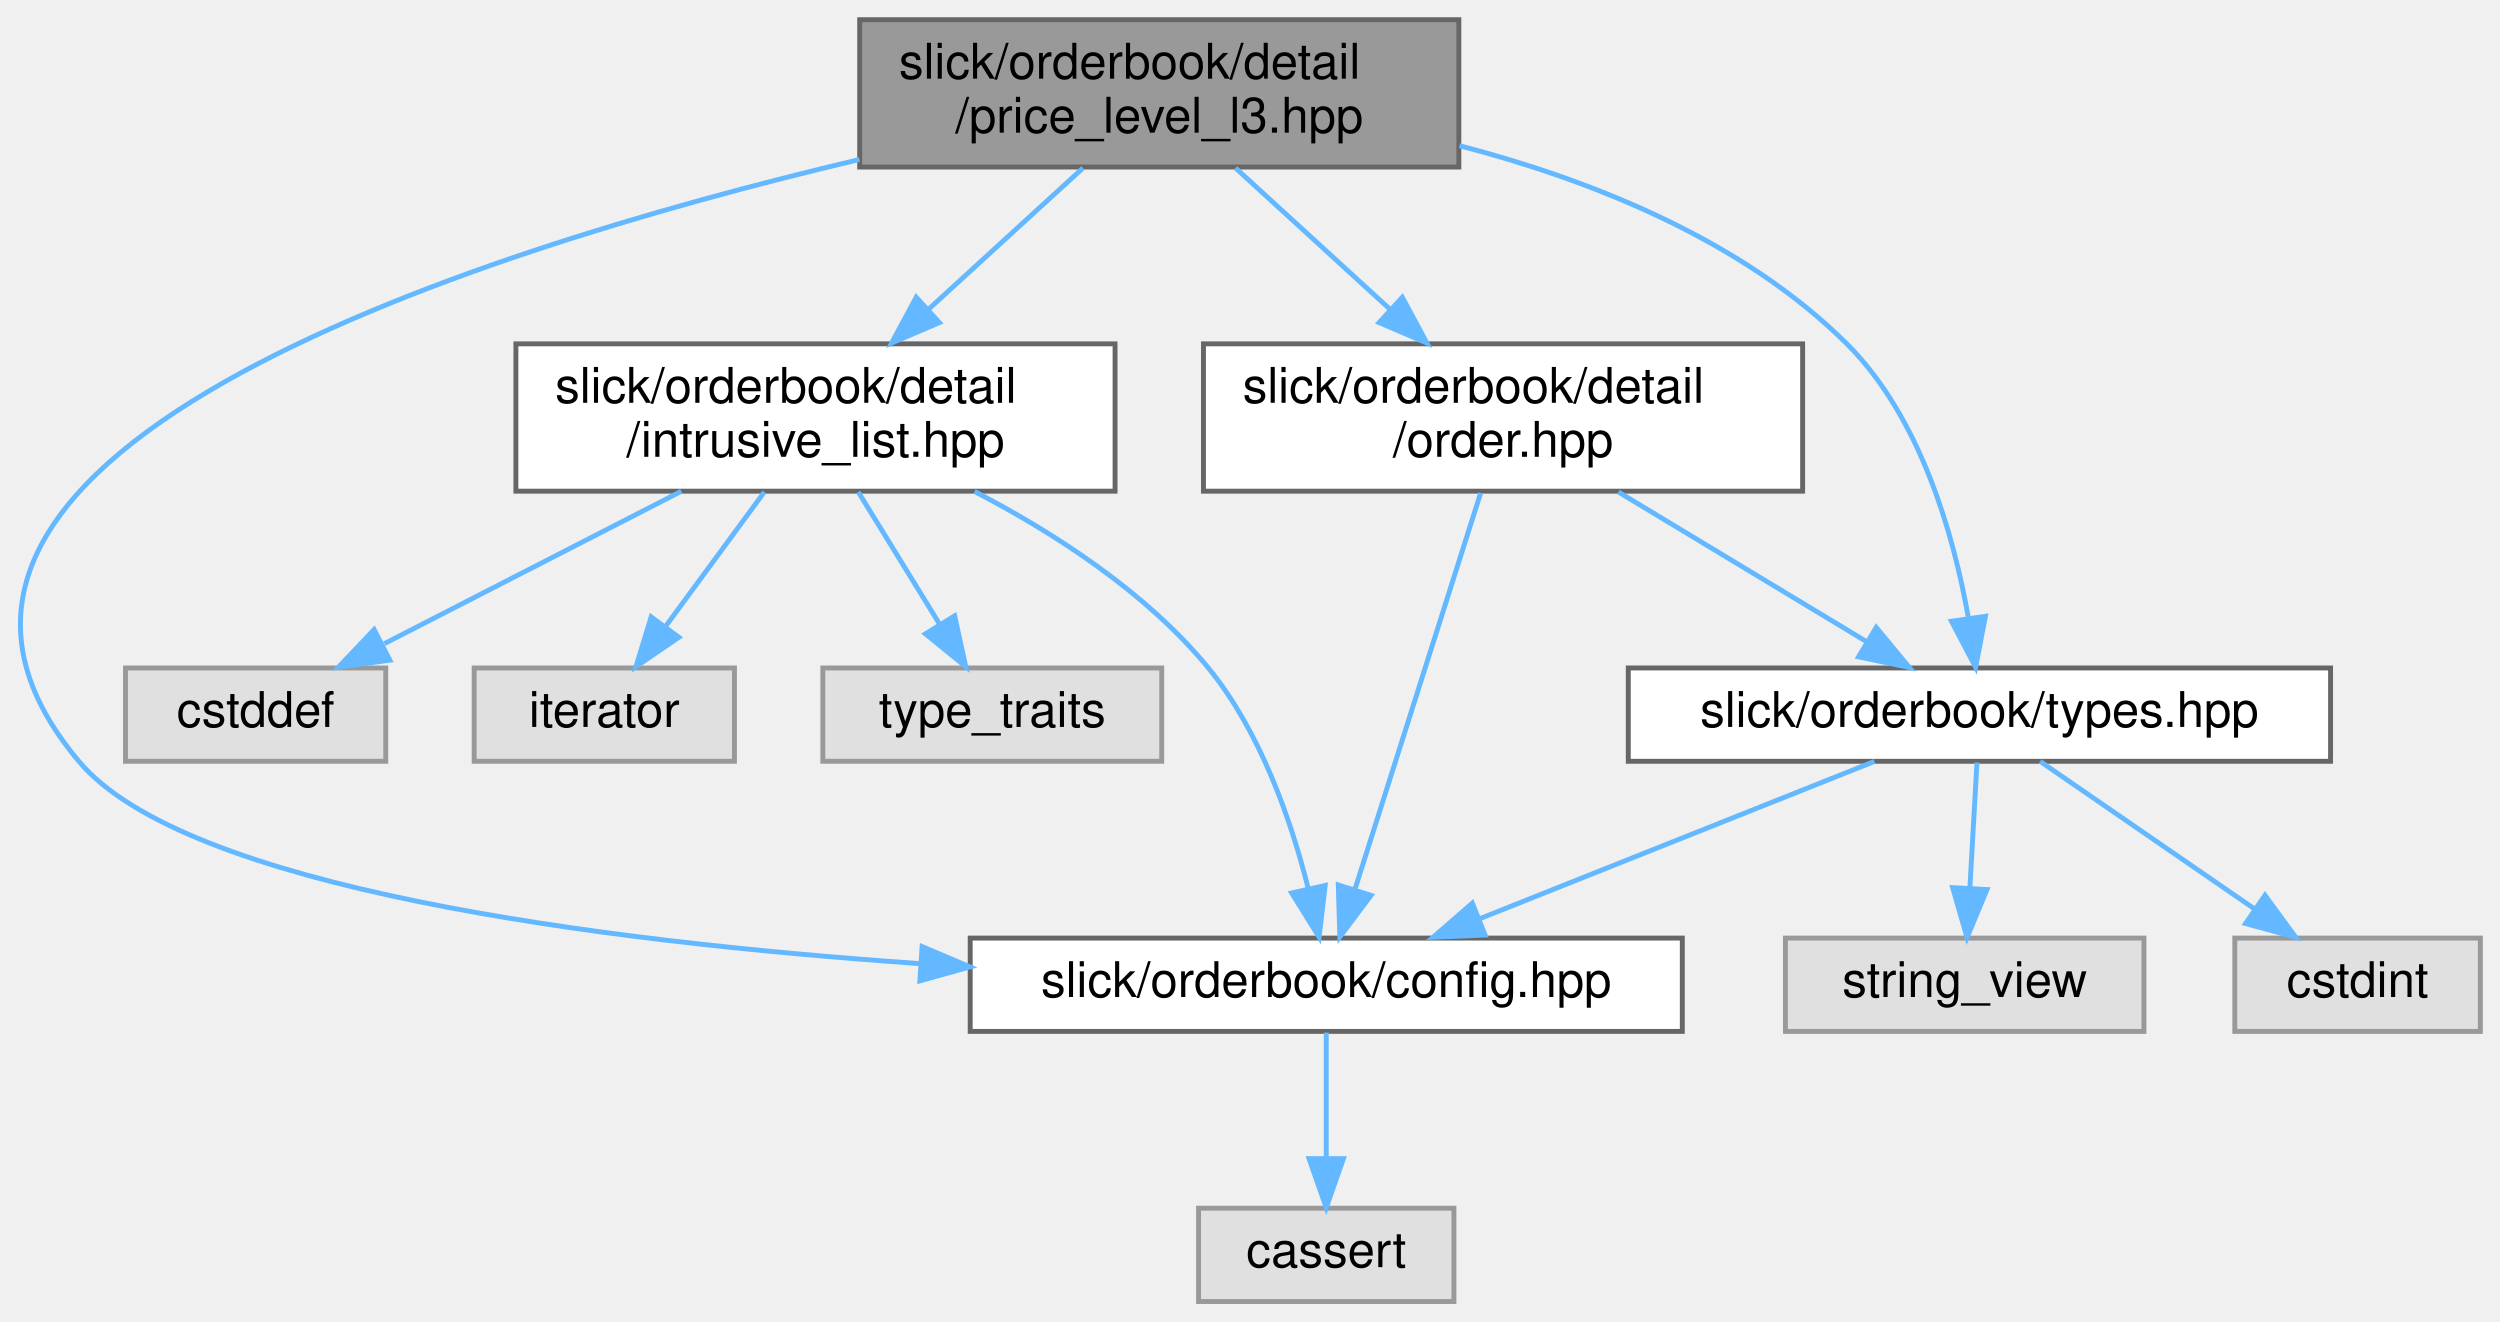
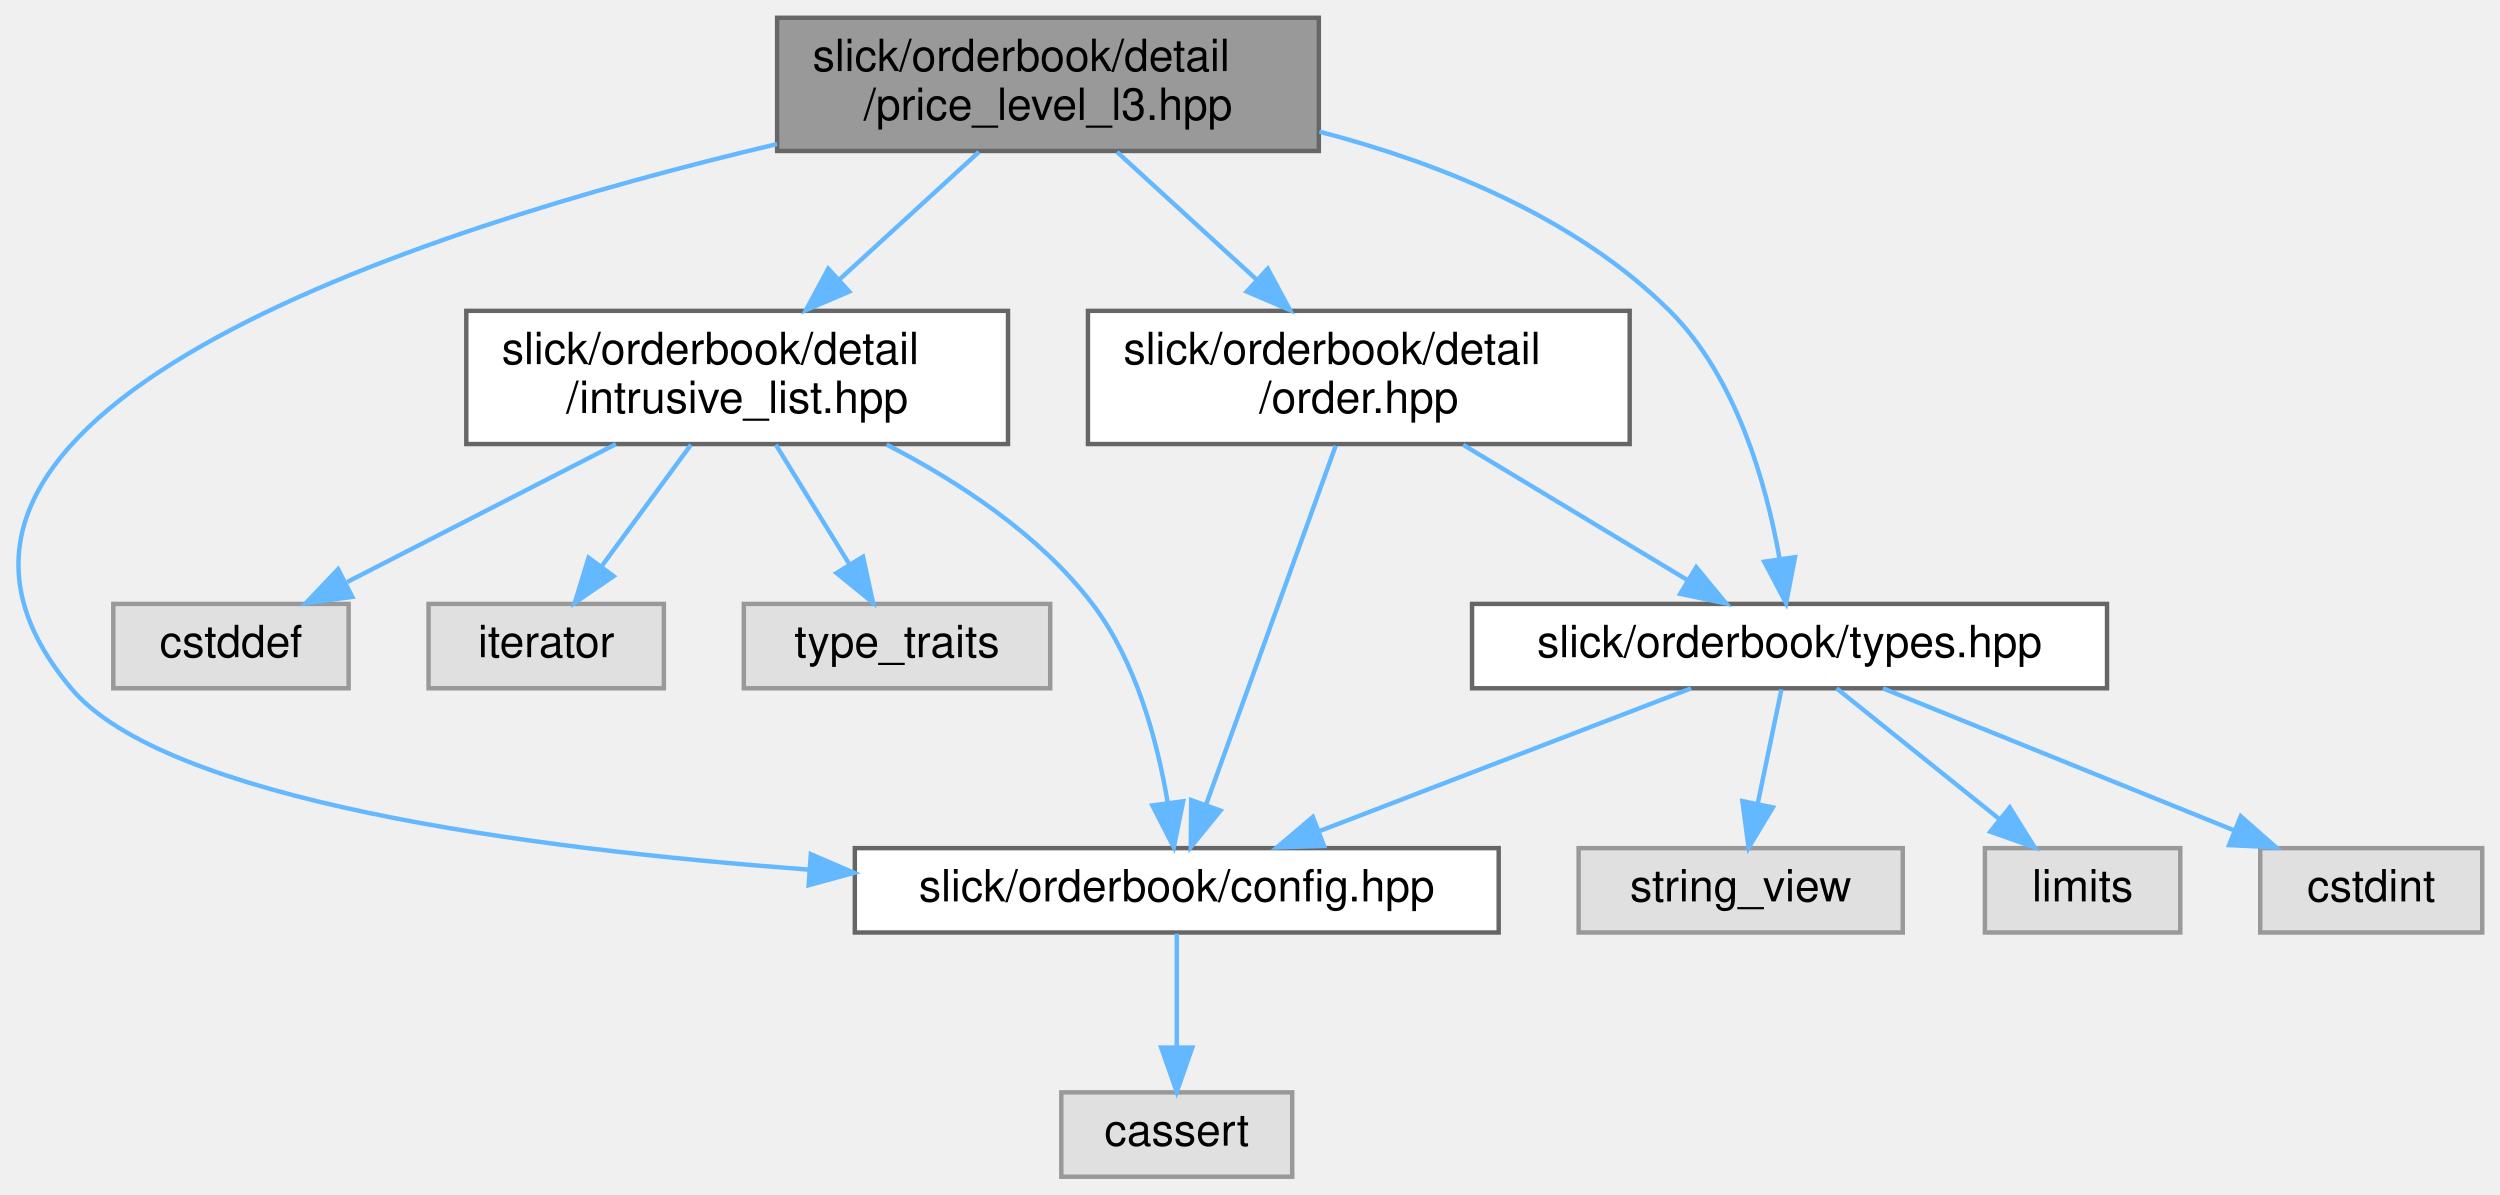
- <svg xmlns="http://www.w3.org/2000/svg" xmlns:xlink="http://www.w3.org/1999/xlink" width="509pt" height="269pt" viewBox="0.00 0.00 509.05 269.00">
+ <svg xmlns="http://www.w3.org/2000/svg" xmlns:xlink="http://www.w3.org/1999/xlink" width="563pt" height="269pt" viewBox="0.00 0.00 563.01 269.00">
  <g id="graph0" class="graph" transform="scale(1 1) rotate(0) translate(4 265)">
    <g id="Node000001" class="node">
      <g id="a_Node000001">
        <a xlink:title=" ">
-           <polygon fill="#999999" stroke="#666666" points="293.05,-261 171.05,-261 171.05,-231 293.05,-231 293.05,-261" />
-           <text text-anchor="start" x="179.05" y="-249" font-family="Helvetica,sans-Serif" font-size="10.00">slick/orderbook/detail</text>
-           <text text-anchor="middle" x="232.05" y="-238" font-family="Helvetica,sans-Serif" font-size="10.00">/price_level_l3.hpp</text>
+           <polygon fill="#999999" stroke="#666666" points="293.01,-261 171.01,-261 171.01,-231 293.01,-231 293.01,-261" />
+           <text text-anchor="start" x="179.01" y="-249" font-family="Helvetica,sans-Serif" font-size="10.00">slick/orderbook/detail</text>
+           <text text-anchor="middle" x="232.01" y="-238" font-family="Helvetica,sans-Serif" font-size="10.00">/price_level_l3.hpp</text>
        </a>
      </g>
    </g>
    <g id="Node000002" class="node">
      <g id="a_Node000002">
        <a xlink:href="config_8hpp.html" target="_top" xlink:title=" ">
-           <polygon fill="white" stroke="#666666" points="338.55,-74 193.55,-74 193.55,-55 338.55,-55 338.55,-74" />
-           <text text-anchor="middle" x="266.05" y="-62" font-family="Helvetica,sans-Serif" font-size="10.00">slick/orderbook/config.hpp</text>
+           <polygon fill="white" stroke="#666666" points="333.51,-74 188.51,-74 188.51,-55 333.51,-55 333.51,-74" />
+           <text text-anchor="middle" x="261.01" y="-62" font-family="Helvetica,sans-Serif" font-size="10.00">slick/orderbook/config.hpp</text>
        </a>
      </g>
    </g>
    <g id="edge1_Node000001_Node000002" class="edge">
      <g id="a_edge1_Node000001_Node000002">
        <a xlink:title=" ">
-           <path fill="none" stroke="#63b8ff" d="M170.99,-232.54C89.29,-213.18 -39.69,-171.59 12.05,-110 33.71,-84.21 117.64,-73.37 183.16,-68.81" />
-           <polygon fill="#63b8ff" stroke="#63b8ff" points="183.76,-72.27 193.51,-68.13 183.3,-65.29 183.76,-72.27" />
+           <path fill="none" stroke="#63b8ff" d="M170.98,-232.56C89.31,-213.23 -39.63,-171.68 12.01,-110 33.04,-84.87 114.2,-73.92 178.22,-69.15" />
+           <polygon fill="#63b8ff" stroke="#63b8ff" points="178.6,-72.63 188.33,-68.44 178.11,-65.65 178.6,-72.63" />
        </a>
      </g>
    </g>
    <g id="Node000004" class="node">
      <g id="a_Node000004">
        <a xlink:href="types_8hpp.html" target="_top" xlink:title=" ">
-           <polygon fill="white" stroke="#666666" points="470.55,-129 327.55,-129 327.55,-110 470.55,-110 470.55,-129" />
-           <text text-anchor="middle" x="399.05" y="-117" font-family="Helvetica,sans-Serif" font-size="10.00">slick/orderbook/types.hpp</text>
+           <polygon fill="white" stroke="#666666" points="470.51,-129 327.51,-129 327.51,-110 470.51,-110 470.51,-129" />
+           <text text-anchor="middle" x="399.01" y="-117" font-family="Helvetica,sans-Serif" font-size="10.00">slick/orderbook/types.hpp</text>
        </a>
      </g>
    </g>
    <g id="edge3_Node000001_Node000004" class="edge">
      <g id="a_edge3_Node000001_Node000004">
        <a xlink:title=" ">
-           <path fill="none" stroke="#63b8ff" d="M293.18,-235.35C320.36,-228.26 350.92,-216.03 372.05,-195 387.1,-180.02 393.82,-156.01 396.78,-139.32" />
-           <polygon fill="#63b8ff" stroke="#63b8ff" points="400.28,-139.53 398.28,-129.13 393.36,-138.51 400.28,-139.53" />
+           <path fill="none" stroke="#63b8ff" d="M293.14,-235.35C320.32,-228.26 350.88,-216.03 372.01,-195 387.06,-180.02 393.77,-156.01 396.74,-139.32" />
+           <polygon fill="#63b8ff" stroke="#63b8ff" points="400.24,-139.53 398.24,-129.13 393.32,-138.51 400.24,-139.53" />
+         </a>
+       </g>
+     </g>
+     <g id="Node000008" class="node">
+       <g id="a_Node000008">
+         <a xlink:href="intrusive__list_8hpp.html" target="_top" xlink:title=" ">
+           <polygon fill="white" stroke="#666666" points="223.01,-195 101.01,-195 101.01,-165 223.01,-165 223.01,-195" />
+           <text text-anchor="start" x="109.01" y="-183" font-family="Helvetica,sans-Serif" font-size="10.00">slick/orderbook/detail</text>
+           <text text-anchor="middle" x="162.01" y="-172" font-family="Helvetica,sans-Serif" font-size="10.00">/intrusive_list.hpp</text>
+         </a>
+       </g>
+     </g>
+     <g id="edge8_Node000001_Node000008" class="edge">
+       <g id="a_edge8_Node000001_Node000008">
+         <a xlink:title=" ">
+           <path fill="none" stroke="#63b8ff" d="M216.47,-230.8C207.23,-222.34 195.33,-211.46 185.01,-202.03" />
+           <polygon fill="#63b8ff" stroke="#63b8ff" points="187.24,-199.33 177.5,-195.16 182.52,-204.49 187.24,-199.33" />
+         </a>
+       </g>
+     </g>
+     <g id="Node000012" class="node">
+       <g id="a_Node000012">
+         <a xlink:href="order_8hpp.html" target="_top" xlink:title=" ">
+           <polygon fill="white" stroke="#666666" points="363.01,-195 241.01,-195 241.01,-165 363.01,-165 363.01,-195" />
+           <text text-anchor="start" x="249.01" y="-183" font-family="Helvetica,sans-Serif" font-size="10.00">slick/orderbook/detail</text>
+           <text text-anchor="middle" x="302.01" y="-172" font-family="Helvetica,sans-Serif" font-size="10.00">/order.hpp</text>
+         </a>
+       </g>
+     </g>
+     <g id="edge13_Node000001_Node000012" class="edge">
+       <g id="a_edge13_Node000001_Node000012">
+         <a xlink:title=" ">
+           <path fill="none" stroke="#63b8ff" d="M247.54,-230.8C256.78,-222.34 268.68,-211.46 279,-202.03" />
+           <polygon fill="#63b8ff" stroke="#63b8ff" points="281.5,-204.49 286.51,-195.16 276.77,-199.33 281.5,-204.49" />
+         </a>
+       </g>
+     </g>
+     <g id="Node000003" class="node">
+       <g id="a_Node000003">
+         <a xlink:title=" ">
+           <polygon fill="#e0e0e0" stroke="#999999" points="287.01,-19 235.01,-19 235.01,0 287.01,0 287.01,-19" />
+           <text text-anchor="middle" x="261.01" y="-7" font-family="Helvetica,sans-Serif" font-size="10.00">cassert</text>
+         </a>
+       </g>
+     </g>
+     <g id="edge2_Node000002_Node000003" class="edge">
+       <g id="a_edge2_Node000002_Node000003">
+         <a xlink:title=" ">
+           <path fill="none" stroke="#63b8ff" d="M261.01,-54.75C261.01,-47.8 261.01,-37.85 261.01,-29.13" />
+           <polygon fill="#63b8ff" stroke="#63b8ff" points="264.51,-29.09 261.01,-19.09 257.51,-29.09 264.51,-29.09" />
+         </a>
+       </g>
+     </g>
+     <g id="edge4_Node000004_Node000002" class="edge">
+       <g id="a_edge4_Node000004_Node000002">
+         <a xlink:title=" ">
+           <path fill="none" stroke="#63b8ff" d="M376.83,-109.98C354.23,-101.3 318.94,-87.75 293.25,-77.88" />
+           <polygon fill="#63b8ff" stroke="#63b8ff" points="294.17,-74.49 283.58,-74.17 291.66,-81.02 294.17,-74.49" />
+         </a>
+       </g>
+     </g>
+     <g id="Node000005" class="node">
+       <g id="a_Node000005">
+         <a xlink:title=" ">
+           <polygon fill="#e0e0e0" stroke="#999999" points="555.01,-74 505.01,-74 505.01,-55 555.01,-55 555.01,-74" />
+           <text text-anchor="middle" x="530.01" y="-62" font-family="Helvetica,sans-Serif" font-size="10.00">cstdint</text>
+         </a>
+       </g>
+     </g>
+     <g id="edge5_Node000004_Node000005" class="edge">
+       <g id="a_edge5_Node000004_Node000005">
+         <a xlink:title=" ">
+           <path fill="none" stroke="#63b8ff" d="M420.05,-109.98C441.41,-101.34 474.71,-87.87 499.07,-78.02" />
+           <polygon fill="#63b8ff" stroke="#63b8ff" points="500.62,-81.17 508.58,-74.17 497.99,-74.68 500.62,-81.17" />
+         </a>
+       </g>
+     </g>
+     <g id="Node000006" class="node">
+       <g id="a_Node000006">
+         <a xlink:title=" ">
+           <polygon fill="#e0e0e0" stroke="#999999" points="424.51,-74 351.51,-74 351.51,-55 424.51,-55 424.51,-74" />
+           <text text-anchor="middle" x="388.01" y="-62" font-family="Helvetica,sans-Serif" font-size="10.00">string_view</text>
+         </a>
+       </g>
+     </g>
+     <g id="edge6_Node000004_Node000006" class="edge">
+       <g id="a_edge6_Node000004_Node000006">
+         <a xlink:title=" ">
+           <path fill="none" stroke="#63b8ff" d="M397.19,-109.75C395.75,-102.8 393.68,-92.85 391.87,-84.13" />
+           <polygon fill="#63b8ff" stroke="#63b8ff" points="395.25,-83.17 389.79,-74.09 388.39,-84.59 395.25,-83.17" />
        </a>
      </g>
    </g>
    <g id="Node000007" class="node">
      <g id="a_Node000007">
-         <a xlink:href="intrusive__list_8hpp.html" target="_top" xlink:title=" ">
-           <polygon fill="white" stroke="#666666" points="223.05,-195 101.05,-195 101.05,-165 223.05,-165 223.05,-195" />
-           <text text-anchor="start" x="109.05" y="-183" font-family="Helvetica,sans-Serif" font-size="10.00">slick/orderbook/detail</text>
-           <text text-anchor="middle" x="162.05" y="-172" font-family="Helvetica,sans-Serif" font-size="10.00">/intrusive_list.hpp</text>
-         </a>
-       </g>
-     </g>
-     <g id="edge7_Node000001_Node000007" class="edge">
-       <g id="a_edge7_Node000001_Node000007">
-         <a xlink:title=" ">
-           <path fill="none" stroke="#63b8ff" d="M216.51,-230.8C207.27,-222.34 195.37,-211.46 185.05,-202.03" />
-           <polygon fill="#63b8ff" stroke="#63b8ff" points="187.28,-199.33 177.54,-195.16 182.56,-204.49 187.28,-199.33" />
+         <a xlink:title=" ">
+           <polygon fill="#e0e0e0" stroke="#999999" points="487.01,-74 443.01,-74 443.01,-55 487.01,-55 487.01,-74" />
+           <text text-anchor="middle" x="465.01" y="-62" font-family="Helvetica,sans-Serif" font-size="10.00">limits</text>
+         </a>
+       </g>
+     </g>
+     <g id="edge7_Node000004_Node000007" class="edge">
+       <g id="a_edge7_Node000004_Node000007">
+         <a xlink:title=" ">
+           <path fill="none" stroke="#63b8ff" d="M409.61,-109.98C419.46,-102.07 434.36,-90.11 446.22,-80.58" />
+           <polygon fill="#63b8ff" stroke="#63b8ff" points="448.6,-83.16 454.21,-74.17 444.22,-77.7 448.6,-83.16" />
+         </a>
+       </g>
+     </g>
+     <g id="edge9_Node000008_Node000002" class="edge">
+       <g id="a_edge9_Node000008_Node000002">
+         <a xlink:title=" ">
+           <path fill="none" stroke="#63b8ff" d="M195.66,-164.89C211.77,-156.59 230.09,-144.63 242.01,-129 251.93,-115.99 256.69,-97.84 258.96,-84.28" />
+           <polygon fill="#63b8ff" stroke="#63b8ff" points="262.46,-84.56 260.34,-74.18 255.52,-83.61 262.46,-84.56" />
+         </a>
+       </g>
+     </g>
+     <g id="Node000009" class="node">
+       <g id="a_Node000009">
+         <a xlink:title=" ">
+           <polygon fill="#e0e0e0" stroke="#999999" points="74.51,-129 21.51,-129 21.51,-110 74.51,-110 74.51,-129" />
+           <text text-anchor="middle" x="48.01" y="-117" font-family="Helvetica,sans-Serif" font-size="10.00">cstddef</text>
+         </a>
+       </g>
+     </g>
+     <g id="edge10_Node000008_Node000009" class="edge">
+       <g id="a_edge10_Node000008_Node000009">
+         <a xlink:title=" ">
+           <path fill="none" stroke="#63b8ff" d="M134.7,-164.99C116.36,-155.58 92.33,-143.24 74.22,-133.95" />
+           <polygon fill="#63b8ff" stroke="#63b8ff" points="75.34,-130.59 64.84,-129.14 72.14,-136.82 75.34,-130.59" />
+         </a>
+       </g>
+     </g>
+     <g id="Node000010" class="node">
+       <g id="a_Node000010">
+         <a xlink:title=" ">
+           <polygon fill="#e0e0e0" stroke="#999999" points="145.51,-129 92.51,-129 92.51,-110 145.51,-110 145.51,-129" />
+           <text text-anchor="middle" x="119.01" y="-117" font-family="Helvetica,sans-Serif" font-size="10.00">iterator</text>
+         </a>
+       </g>
+     </g>
+     <g id="edge11_Node000008_Node000010" class="edge">
+       <g id="a_edge11_Node000008_Node000010">
+         <a xlink:title=" ">
+           <path fill="none" stroke="#63b8ff" d="M151.6,-164.84C145.55,-156.61 137.88,-146.18 131.51,-137.51" />
+           <polygon fill="#63b8ff" stroke="#63b8ff" points="134.19,-135.25 125.45,-129.27 128.55,-139.4 134.19,-135.25" />
        </a>
      </g>
    </g>
    <g id="Node000011" class="node">
      <g id="a_Node000011">
-         <a xlink:href="order_8hpp.html" target="_top" xlink:title=" ">
-           <polygon fill="white" stroke="#666666" points="363.05,-195 241.05,-195 241.05,-165 363.05,-165 363.05,-195" />
-           <text text-anchor="start" x="249.05" y="-183" font-family="Helvetica,sans-Serif" font-size="10.00">slick/orderbook/detail</text>
-           <text text-anchor="middle" x="302.05" y="-172" font-family="Helvetica,sans-Serif" font-size="10.00">/order.hpp</text>
-         </a>
-       </g>
-     </g>
-     <g id="edge12_Node000001_Node000011" class="edge">
-       <g id="a_edge12_Node000001_Node000011">
-         <a xlink:title=" ">
-           <path fill="none" stroke="#63b8ff" d="M247.58,-230.8C256.83,-222.34 268.73,-211.46 279.04,-202.03" />
-           <polygon fill="#63b8ff" stroke="#63b8ff" points="281.54,-204.49 286.55,-195.16 276.81,-199.33 281.54,-204.49" />
-         </a>
-       </g>
-     </g>
-     <g id="Node000003" class="node">
-       <g id="a_Node000003">
-         <a xlink:title=" ">
-           <polygon fill="#e0e0e0" stroke="#999999" points="292.05,-19 240.05,-19 240.05,0 292.05,0 292.05,-19" />
-           <text text-anchor="middle" x="266.05" y="-7" font-family="Helvetica,sans-Serif" font-size="10.00">cassert</text>
-         </a>
-       </g>
-     </g>
-     <g id="edge2_Node000002_Node000003" class="edge">
-       <g id="a_edge2_Node000002_Node000003">
-         <a xlink:title=" ">
-           <path fill="none" stroke="#63b8ff" d="M266.05,-54.75C266.05,-47.8 266.05,-37.85 266.05,-29.13" />
-           <polygon fill="#63b8ff" stroke="#63b8ff" points="269.55,-29.09 266.05,-19.09 262.55,-29.09 269.55,-29.09" />
-         </a>
-       </g>
-     </g>
-     <g id="edge4_Node000004_Node000002" class="edge">
-       <g id="a_edge4_Node000004_Node000002">
-         <a xlink:title=" ">
-           <path fill="none" stroke="#63b8ff" d="M377.68,-109.98C355.9,-101.3 321.89,-87.75 297.13,-77.88" />
-           <polygon fill="#63b8ff" stroke="#63b8ff" points="298.39,-74.62 287.8,-74.17 295.8,-81.12 298.39,-74.62" />
-         </a>
-       </g>
-     </g>
-     <g id="Node000005" class="node">
-       <g id="a_Node000005">
-         <a xlink:title=" ">
-           <polygon fill="#e0e0e0" stroke="#999999" points="501.05,-74 451.05,-74 451.05,-55 501.05,-55 501.05,-74" />
-           <text text-anchor="middle" x="476.05" y="-62" font-family="Helvetica,sans-Serif" font-size="10.00">cstdint</text>
-         </a>
-       </g>
-     </g>
-     <g id="edge5_Node000004_Node000005" class="edge">
-       <g id="a_edge5_Node000004_Node000005">
-         <a xlink:title=" ">
-           <path fill="none" stroke="#63b8ff" d="M411.42,-109.98C423.14,-101.92 440.97,-89.65 454.93,-80.03" />
-           <polygon fill="#63b8ff" stroke="#63b8ff" points="457.2,-82.72 463.45,-74.17 453.23,-76.96 457.2,-82.72" />
-         </a>
-       </g>
-     </g>
-     <g id="Node000006" class="node">
-       <g id="a_Node000006">
-         <a xlink:title=" ">
-           <polygon fill="#e0e0e0" stroke="#999999" points="432.55,-74 359.55,-74 359.55,-55 432.55,-55 432.55,-74" />
-           <text text-anchor="middle" x="396.05" y="-62" font-family="Helvetica,sans-Serif" font-size="10.00">string_view</text>
-         </a>
-       </g>
-     </g>
-     <g id="edge6_Node000004_Node000006" class="edge">
-       <g id="a_edge6_Node000004_Node000006">
-         <a xlink:title=" ">
-           <path fill="none" stroke="#63b8ff" d="M398.55,-109.75C398.16,-102.8 397.59,-92.85 397.1,-84.13" />
-           <polygon fill="#63b8ff" stroke="#63b8ff" points="400.59,-83.88 396.53,-74.09 393.6,-84.27 400.59,-83.88" />
-         </a>
-       </g>
-     </g>
-     <g id="edge8_Node000007_Node000002" class="edge">
-       <g id="a_edge8_Node000007_Node000002">
-         <a xlink:title=" ">
-           <path fill="none" stroke="#63b8ff" d="M194.44,-164.94C210.61,-156.53 229.38,-144.45 242.05,-129 252.67,-116.04 258.9,-97.89 262.33,-84.31" />
-           <polygon fill="#63b8ff" stroke="#63b8ff" points="265.83,-84.72 264.6,-74.19 259,-83.19 265.83,-84.72" />
-         </a>
-       </g>
-     </g>
-     <g id="Node000008" class="node">
-       <g id="a_Node000008">
-         <a xlink:title=" ">
-           <polygon fill="#e0e0e0" stroke="#999999" points="74.55,-129 21.55,-129 21.55,-110 74.55,-110 74.55,-129" />
-           <text text-anchor="middle" x="48.05" y="-117" font-family="Helvetica,sans-Serif" font-size="10.00">cstddef</text>
-         </a>
-       </g>
-     </g>
-     <g id="edge9_Node000007_Node000008" class="edge">
-       <g id="a_edge9_Node000007_Node000008">
-         <a xlink:title=" ">
-           <path fill="none" stroke="#63b8ff" d="M134.74,-164.99C116.4,-155.58 92.37,-143.24 74.26,-133.95" />
-           <polygon fill="#63b8ff" stroke="#63b8ff" points="75.38,-130.59 64.88,-129.14 72.18,-136.82 75.38,-130.59" />
-         </a>
-       </g>
-     </g>
-     <g id="Node000009" class="node">
-       <g id="a_Node000009">
-         <a xlink:title=" ">
-           <polygon fill="#e0e0e0" stroke="#999999" points="145.55,-129 92.55,-129 92.55,-110 145.55,-110 145.55,-129" />
-           <text text-anchor="middle" x="119.05" y="-117" font-family="Helvetica,sans-Serif" font-size="10.00">iterator</text>
-         </a>
-       </g>
-     </g>
-     <g id="edge10_Node000007_Node000009" class="edge">
-       <g id="a_edge10_Node000007_Node000009">
-         <a xlink:title=" ">
-           <path fill="none" stroke="#63b8ff" d="M151.64,-164.84C145.59,-156.61 137.92,-146.18 131.55,-137.51" />
-           <polygon fill="#63b8ff" stroke="#63b8ff" points="134.23,-135.25 125.49,-129.27 128.59,-139.4 134.23,-135.25" />
-         </a>
-       </g>
-     </g>
-     <g id="Node000010" class="node">
-       <g id="a_Node000010">
-         <a xlink:title=" ">
-           <polygon fill="#e0e0e0" stroke="#999999" points="232.55,-129 163.55,-129 163.55,-110 232.55,-110 232.55,-129" />
-           <text text-anchor="middle" x="198.05" y="-117" font-family="Helvetica,sans-Serif" font-size="10.00">type_traits</text>
-         </a>
-       </g>
-     </g>
-     <g id="edge11_Node000007_Node000010" class="edge">
-       <g id="a_edge11_Node000007_Node000010">
-         <a xlink:title=" ">
-           <path fill="none" stroke="#63b8ff" d="M170.76,-164.84C175.72,-156.78 181.97,-146.62 187.24,-138.06" />
-           <polygon fill="#63b8ff" stroke="#63b8ff" points="190.39,-139.62 192.65,-129.27 184.43,-135.95 190.39,-139.62" />
-         </a>
-       </g>
-     </g>
-     <g id="edge13_Node000011_Node000002" class="edge">
-       <g id="a_edge13_Node000011_Node000002">
-         <a xlink:title=" ">
-           <path fill="none" stroke="#63b8ff" d="M297.49,-164.63C290.98,-144.12 279.04,-106.47 271.89,-83.93" />
-           <polygon fill="#63b8ff" stroke="#63b8ff" points="275.18,-82.7 268.82,-74.23 268.5,-84.82 275.18,-82.7" />
-         </a>
-       </g>
-     </g>
-     <g id="edge14_Node000011_Node000004" class="edge">
-       <g id="a_edge14_Node000011_Node000004">
-         <a xlink:title=" ">
-           <path fill="none" stroke="#63b8ff" d="M325.53,-164.84C340.85,-155.6 360.76,-143.59 376,-134.4" />
-           <polygon fill="#63b8ff" stroke="#63b8ff" points="378.04,-137.26 384.8,-129.09 374.43,-131.26 378.04,-137.26" />
+         <a xlink:title=" ">
+           <polygon fill="#e0e0e0" stroke="#999999" points="232.51,-129 163.51,-129 163.51,-110 232.51,-110 232.51,-129" />
+           <text text-anchor="middle" x="198.01" y="-117" font-family="Helvetica,sans-Serif" font-size="10.00">type_traits</text>
+         </a>
+       </g>
+     </g>
+     <g id="edge12_Node000008_Node000011" class="edge">
+       <g id="a_edge12_Node000008_Node000011">
+         <a xlink:title=" ">
+           <path fill="none" stroke="#63b8ff" d="M170.72,-164.84C175.68,-156.78 181.93,-146.62 187.2,-138.06" />
+           <polygon fill="#63b8ff" stroke="#63b8ff" points="190.35,-139.62 192.61,-129.27 184.39,-135.95 190.35,-139.62" />
+         </a>
+       </g>
+     </g>
+     <g id="edge14_Node000012_Node000002" class="edge">
+       <g id="a_edge14_Node000012_Node000002">
+         <a xlink:title=" ">
+           <path fill="none" stroke="#63b8ff" d="M296.81,-164.63C289.41,-144.12 275.8,-106.47 267.66,-83.93" />
+           <polygon fill="#63b8ff" stroke="#63b8ff" points="270.85,-82.45 264.16,-74.23 264.26,-84.82 270.85,-82.45" />
+         </a>
+       </g>
+     </g>
+     <g id="edge15_Node000012_Node000004" class="edge">
+       <g id="a_edge15_Node000012_Node000004">
+         <a xlink:title=" ">
+           <path fill="none" stroke="#63b8ff" d="M325.49,-164.84C340.81,-155.6 360.72,-143.59 375.96,-134.4" />
+           <polygon fill="#63b8ff" stroke="#63b8ff" points="378,-137.26 384.75,-129.09 374.38,-131.26 378,-137.26" />
        </a>
      </g>
    </g>
  </g>
</svg>
